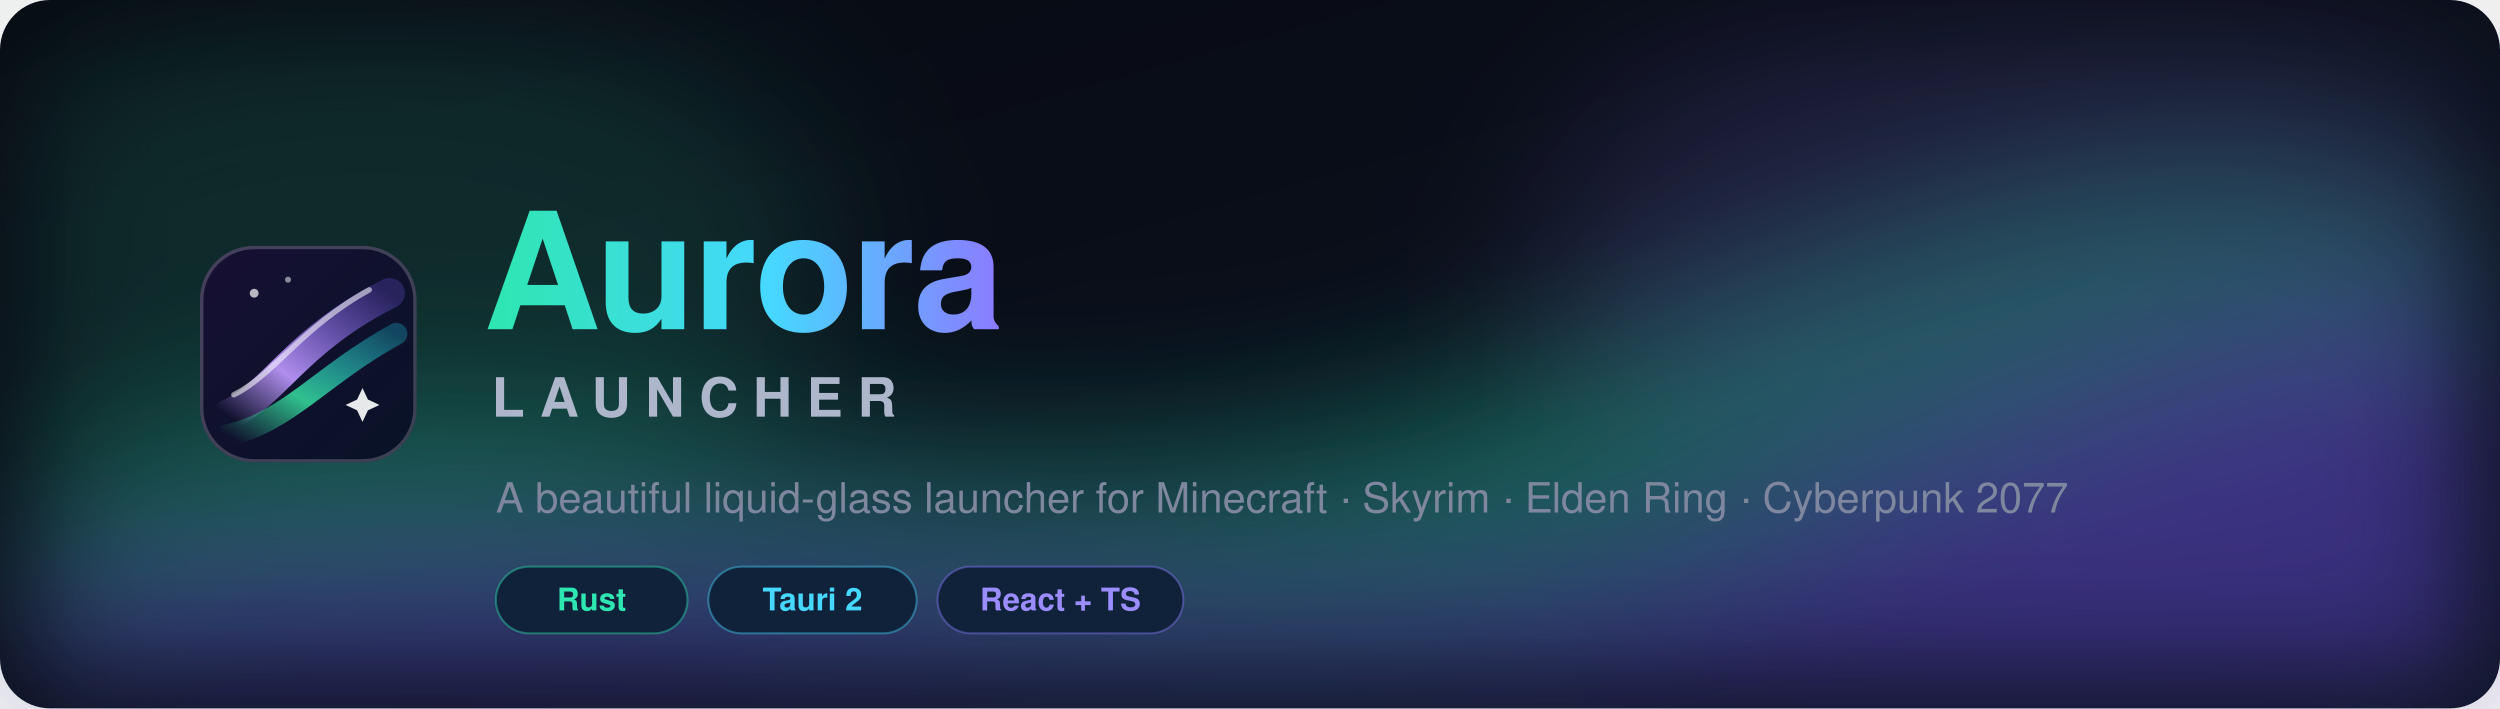
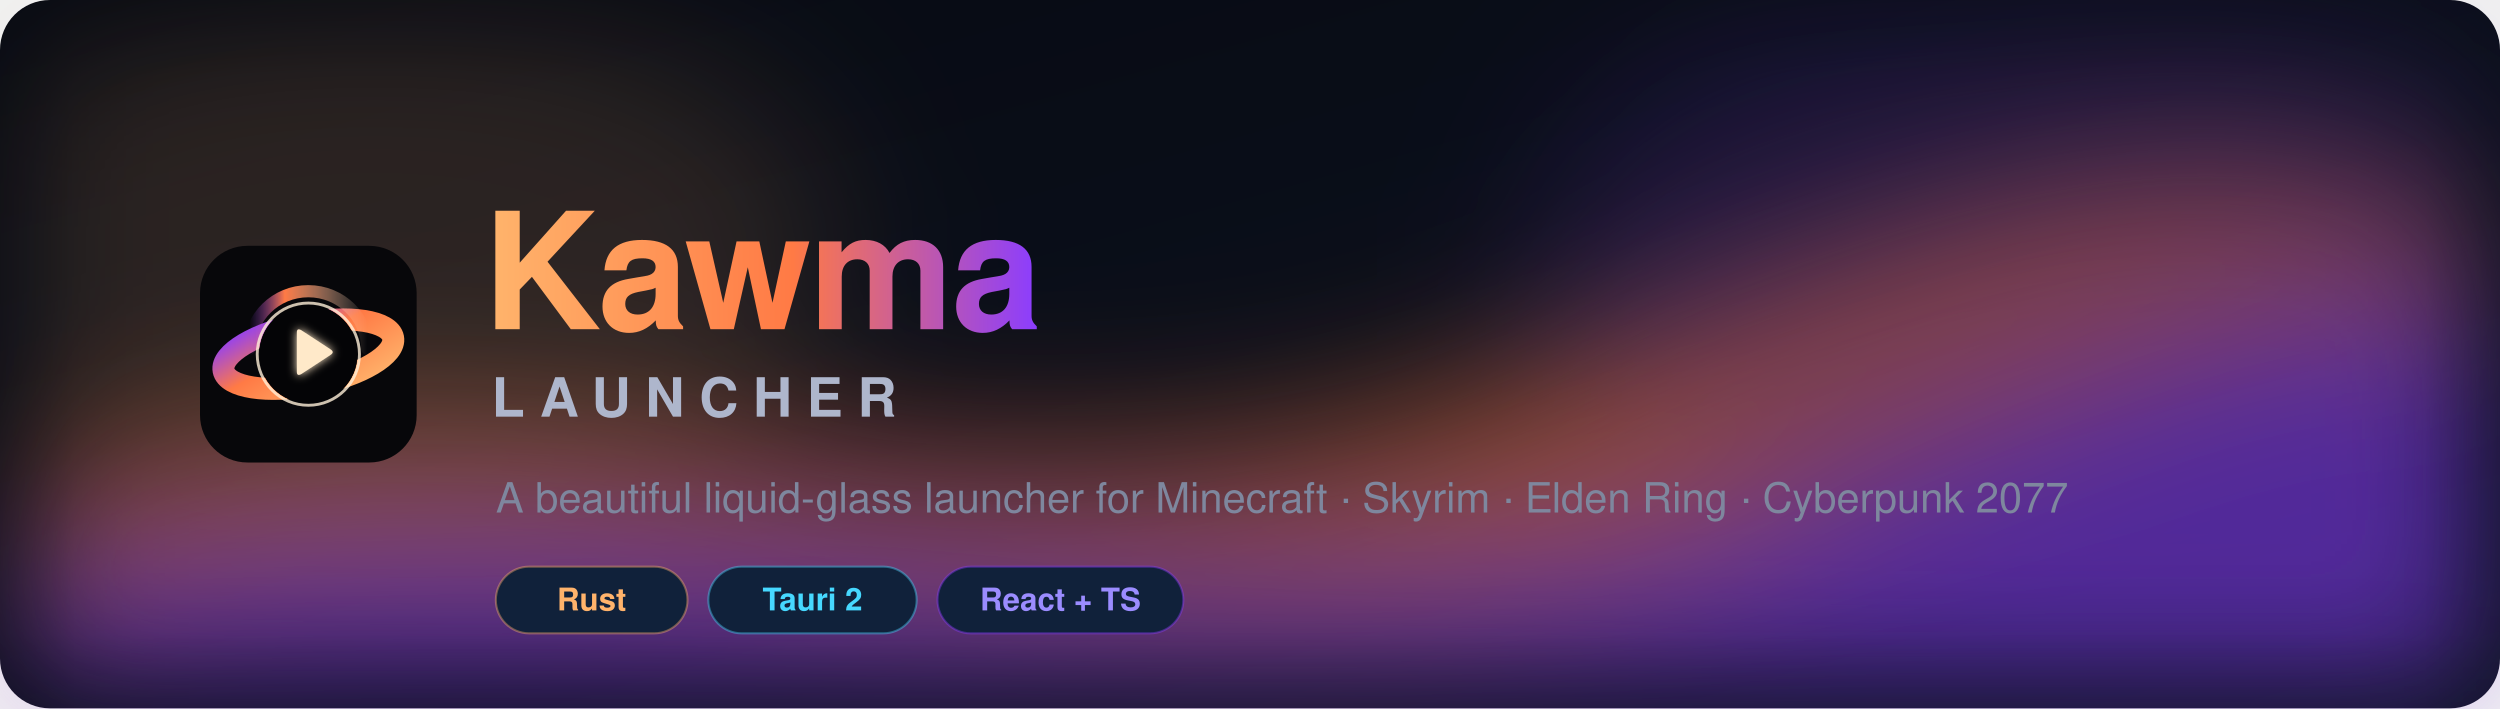
<svg xmlns="http://www.w3.org/2000/svg" viewBox="0 0 1200 340" width="1200" height="340" font-family="Segoe UI, Helvetica, Arial, sans-serif">
  <defs>
    <linearGradient id="bg" x1="0" y1="0" x2="1" y2="1">
      <stop offset="0" stop-color="#070a12" />
      <stop offset="1" stop-color="#0d1322" />
    </linearGradient>
    <linearGradient id="brand" x1="0" y1="0" x2="1" y2="0">
-       <stop offset="0" stop-color="#2ee6b0" />
-       <stop offset="0.55" stop-color="#46d8ff" />
-       <stop offset="1" stop-color="#8b7bff" />
+       <stop offset="0" stop-color="#ffb36b" />
+       <stop offset="0.55" stop-color="#ff7a45" />
+       <stop offset="1" stop-color="#8b3dff" />
    </linearGradient>
    <filter id="soft" x="-50%" y="-50%" width="200%" height="200%">
      <feGaussianBlur stdDeviation="38" />
    </filter>
  </defs>
  <rect width="1200" height="340" rx="24" fill="url(#bg)" />
  <g filter="url(#soft)" opacity="0.55">
-     <path d="M-50 250 C 250 120, 450 300, 750 170 S 1150 60, 1280 180 L 1280 360 L -50 360 Z" fill="#1f9d83" />
-     <path d="M-50 300 C 300 200, 600 360, 900 230 S 1200 150, 1280 250 L 1280 360 L -50 360 Z" fill="#5b46c9" />
-     <ellipse cx="180" cy="120" rx="220" ry="120" fill="#2ee6b0" opacity="0.25" />
-     <ellipse cx="980" cy="120" rx="240" ry="130" fill="#8b7bff" opacity="0.25" />
+     <path d="M-50 250 C 250 120, 450 300, 750 170 S 1150 60, 1280 180 L 1280 360 L -50 360 Z" fill="#ff7a45" />
+     <path d="M-50 300 C 300 200, 600 360, 900 230 S 1200 150, 1280 250 L 1280 360 L -50 360 Z" fill="#8b3dff" />
+     <ellipse cx="180" cy="120" rx="220" ry="120" fill="#ffb36b" opacity="0.25" />
+     <ellipse cx="980" cy="120" rx="240" ry="130" fill="#8b3dff" opacity="0.25" />
  </g>
  <g transform="translate(96,118) scale(1.625)">
    <defs>
-       <linearGradient id="lm-sky" x1="0" y1="0" x2="1" y2="1">
-         <stop offset="0" stop-color="#171034" />
-         <stop offset="1" stop-color="#081226" />
+       <linearGradient id="km-ring" x1="0" y1="0" x2="1" y2="1">
+         <stop offset="0" stop-color="#8b3dff" />
+         <stop offset="0.42" stop-color="#ff7a45" />
+         <stop offset="1" stop-color="#ffb36b" />
      </linearGradient>
-       <linearGradient id="lm-r1" x1="0" y1="1" x2="1" y2="0">
-         <stop offset="0" stop-color="#b794f6" stop-opacity="0" />
-         <stop offset="0.35" stop-color="#b794f6" />
-         <stop offset="1" stop-color="#7c5cf6" stop-opacity="0.25" />
+       <linearGradient id="km-arc" x1="0" y1="0" x2="1" y2="0">
+         <stop offset="0" stop-color="#8b3dff" stop-opacity="0" />
+         <stop offset="0.3" stop-color="#ff7a45" />
+         <stop offset="1" stop-color="#fff0d8" stop-opacity="0" />
      </linearGradient>
-       <linearGradient id="lm-r2" x1="0" y1="1" x2="1" y2="0">
-         <stop offset="0" stop-color="#34d399" stop-opacity="0" />
-         <stop offset="0.4" stop-color="#34d399" />
-         <stop offset="1" stop-color="#22d3ee" stop-opacity="0.3" />
-       </linearGradient>
+       <filter id="km-glow" x="-60%" y="-60%" width="220%" height="220%">
+         <feGaussianBlur stdDeviation="1.4" result="b" />
+         <feMerge>
+           <feMergeNode in="b" />
+           <feMergeNode in="SourceGraphic" />
+         </feMerge>
+       </filter>
    </defs>
-     <rect x="0" y="0" width="64" height="64" rx="16" fill="url(#lm-sky)" />
-     <rect x="0.5" y="0.5" width="63" height="63" rx="15.5" fill="none" stroke="rgba(255,255,255,0.2)" stroke-width="1" />
-     <path d="M8 50 C 22 44, 28 28, 56 14" stroke="url(#lm-r1)" stroke-width="9" stroke-linecap="round" fill="none" opacity="0.95" />
-     <path d="M8 56 C 26 52, 36 38, 58 26" stroke="url(#lm-r2)" stroke-width="6.5" stroke-linecap="round" fill="none" opacity="0.9" />
-     <path d="M10 44 C 22 38, 30 24, 50 13" stroke="rgba(255,255,255,0.55)" stroke-width="1.6" stroke-linecap="round" fill="none" />
-     <path d="M48 42 l1.6 3.4 3.4 1.6 -3.4 1.6 -1.6 3.4 -1.6 -3.4 -3.4 -1.6 3.4 -1.6 z" fill="#fff" opacity="0.9" />
-     <circle cx="16" cy="14" r="1.3" fill="#fff" opacity="0.7" />
-     <circle cx="26" cy="10" r="0.9" fill="#fff" opacity="0.5" />
+     <rect width="64" height="64" rx="14" fill="#07070a" />
+     <ellipse cx="32" cy="32" rx="25.5" ry="9.2" transform="rotate(-11 32 32)" fill="none" stroke="url(#km-ring)" stroke-width="6.5" />
+     <circle cx="32" cy="32" r="14.5" fill="#040406" />
+     <path d="M 14.6 30.4 A 17.4 17 0 0 1 49.4 30.4" fill="none" stroke="url(#km-arc)" stroke-width="3.6" stroke-linecap="round" />
+     <circle cx="32" cy="32" r="14.5" fill="#040406" />
+     <circle cx="32" cy="32" r="15.1" fill="none" stroke="rgba(255,240,216,0.8)" stroke-width="0.85" />
+     <path d="M28.6 25.6 Q28.6 24.2 29.9 24.9 L38.6 30.6 Q39.8 31.4 38.6 32.2 L29.9 37.9 Q28.6 38.6 28.6 37.2 Z" fill="#ffe9c9" filter="url(#km-glow)" />
  </g>
-   <text x="232" y="158" font-size="78" font-weight="800" fill="url(#brand)" letter-spacing="-1">Aurora</text>
+   <text x="232" y="158" font-size="78" font-weight="800" fill="url(#brand)" letter-spacing="-1">Kawma</text>
  <text x="236" y="200" font-size="26" font-weight="600" fill="#aeb6cc" letter-spacing="7">LAUNCHER</text>
  <text x="238" y="246" font-size="20" fill="#7e879e">A beautiful liquid-glass launcher for Minecraft · Skyrim · Elden Ring · Cyberpunk 2077</text>
  <g font-size="15" font-weight="600">
    <g transform="translate(238,272)">
-       <rect width="92" height="32" rx="16" fill="#10213a" stroke="#2ee6b0" stroke-opacity="0.4" />
-       <text x="46" y="21" text-anchor="middle" fill="#2ee6b0">Rust</text>
+       <rect width="92" height="32" rx="16" fill="#10213a" stroke="#ffb36b" stroke-opacity="0.4" />
+       <text x="46" y="21" text-anchor="middle" fill="#ffb36b">Rust</text>
    </g>
    <g transform="translate(340,272)">
      <rect width="100" height="32" rx="16" fill="#10213a" stroke="#46d8ff" stroke-opacity="0.4" />
      <text x="50" y="21" text-anchor="middle" fill="#46d8ff">Tauri 2</text>
    </g>
    <g transform="translate(450,272)">
-       <rect width="118" height="32" rx="16" fill="#10213a" stroke="#8b7bff" stroke-opacity="0.4" />
+       <rect width="118" height="32" rx="16" fill="#10213a" stroke="#8b3dff" stroke-opacity="0.4" />
      <text x="59" y="21" text-anchor="middle" fill="#9b8cff">React + TS</text>
    </g>
  </g>
</svg>
